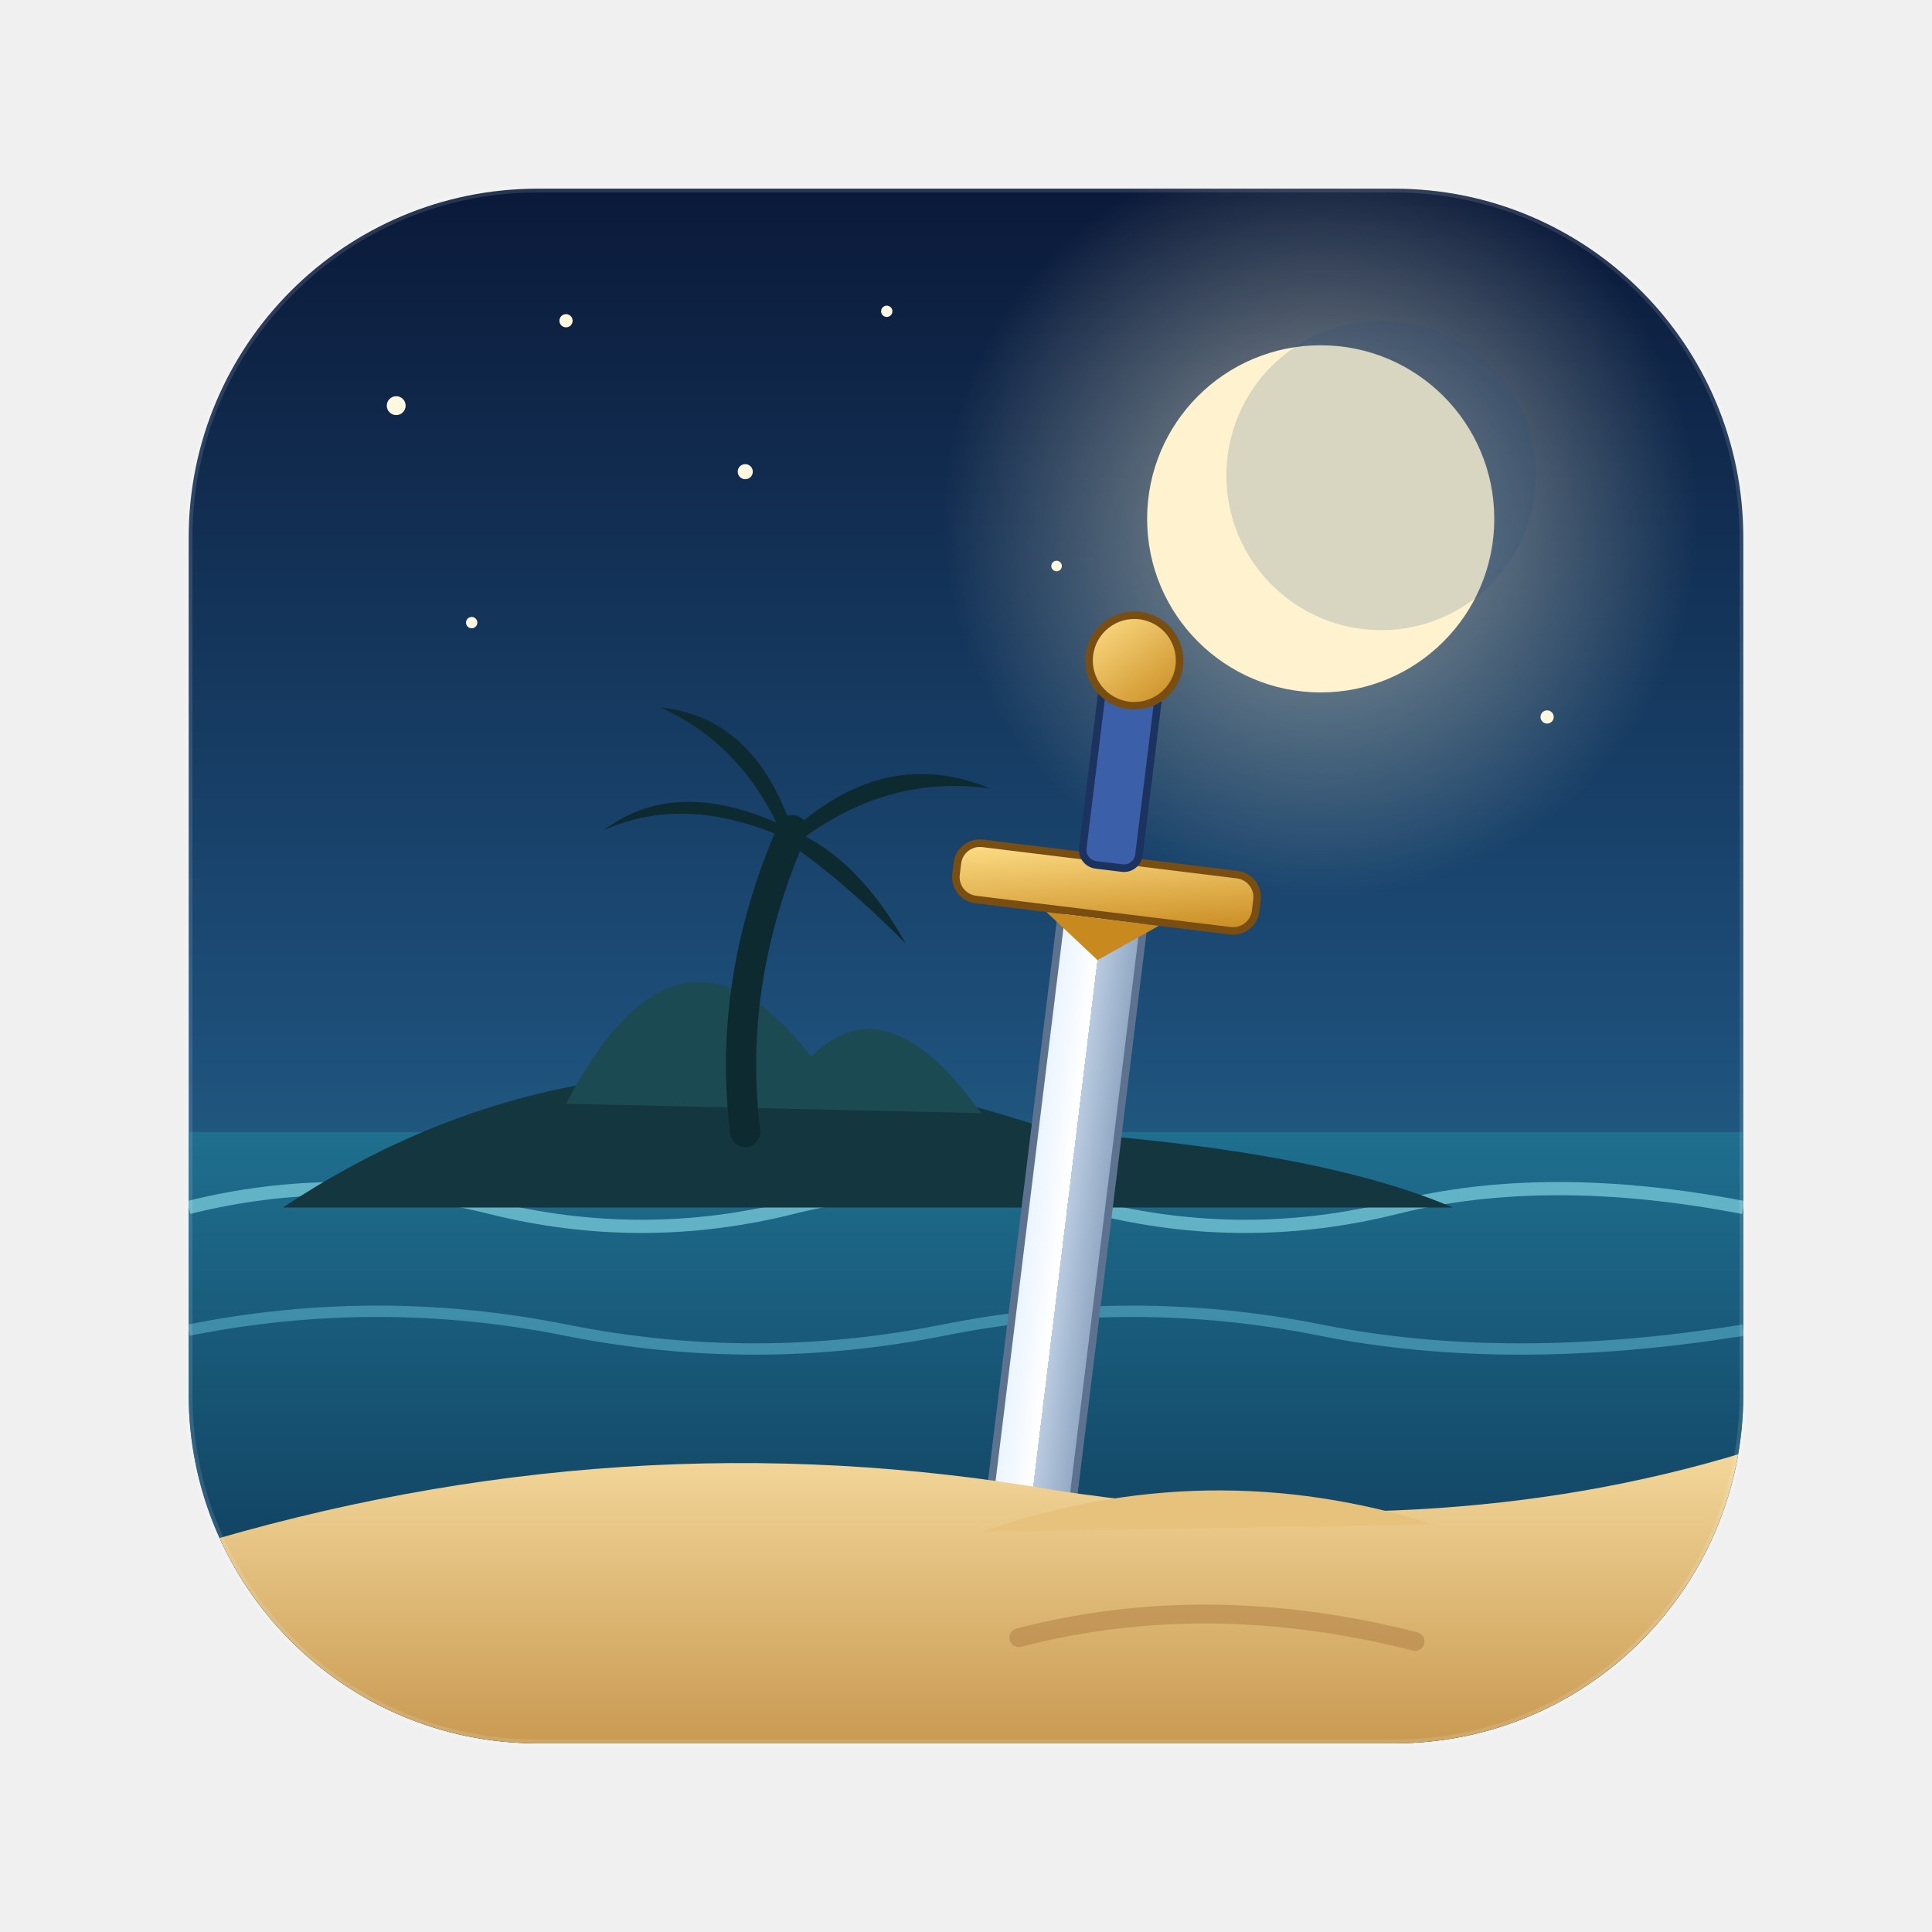
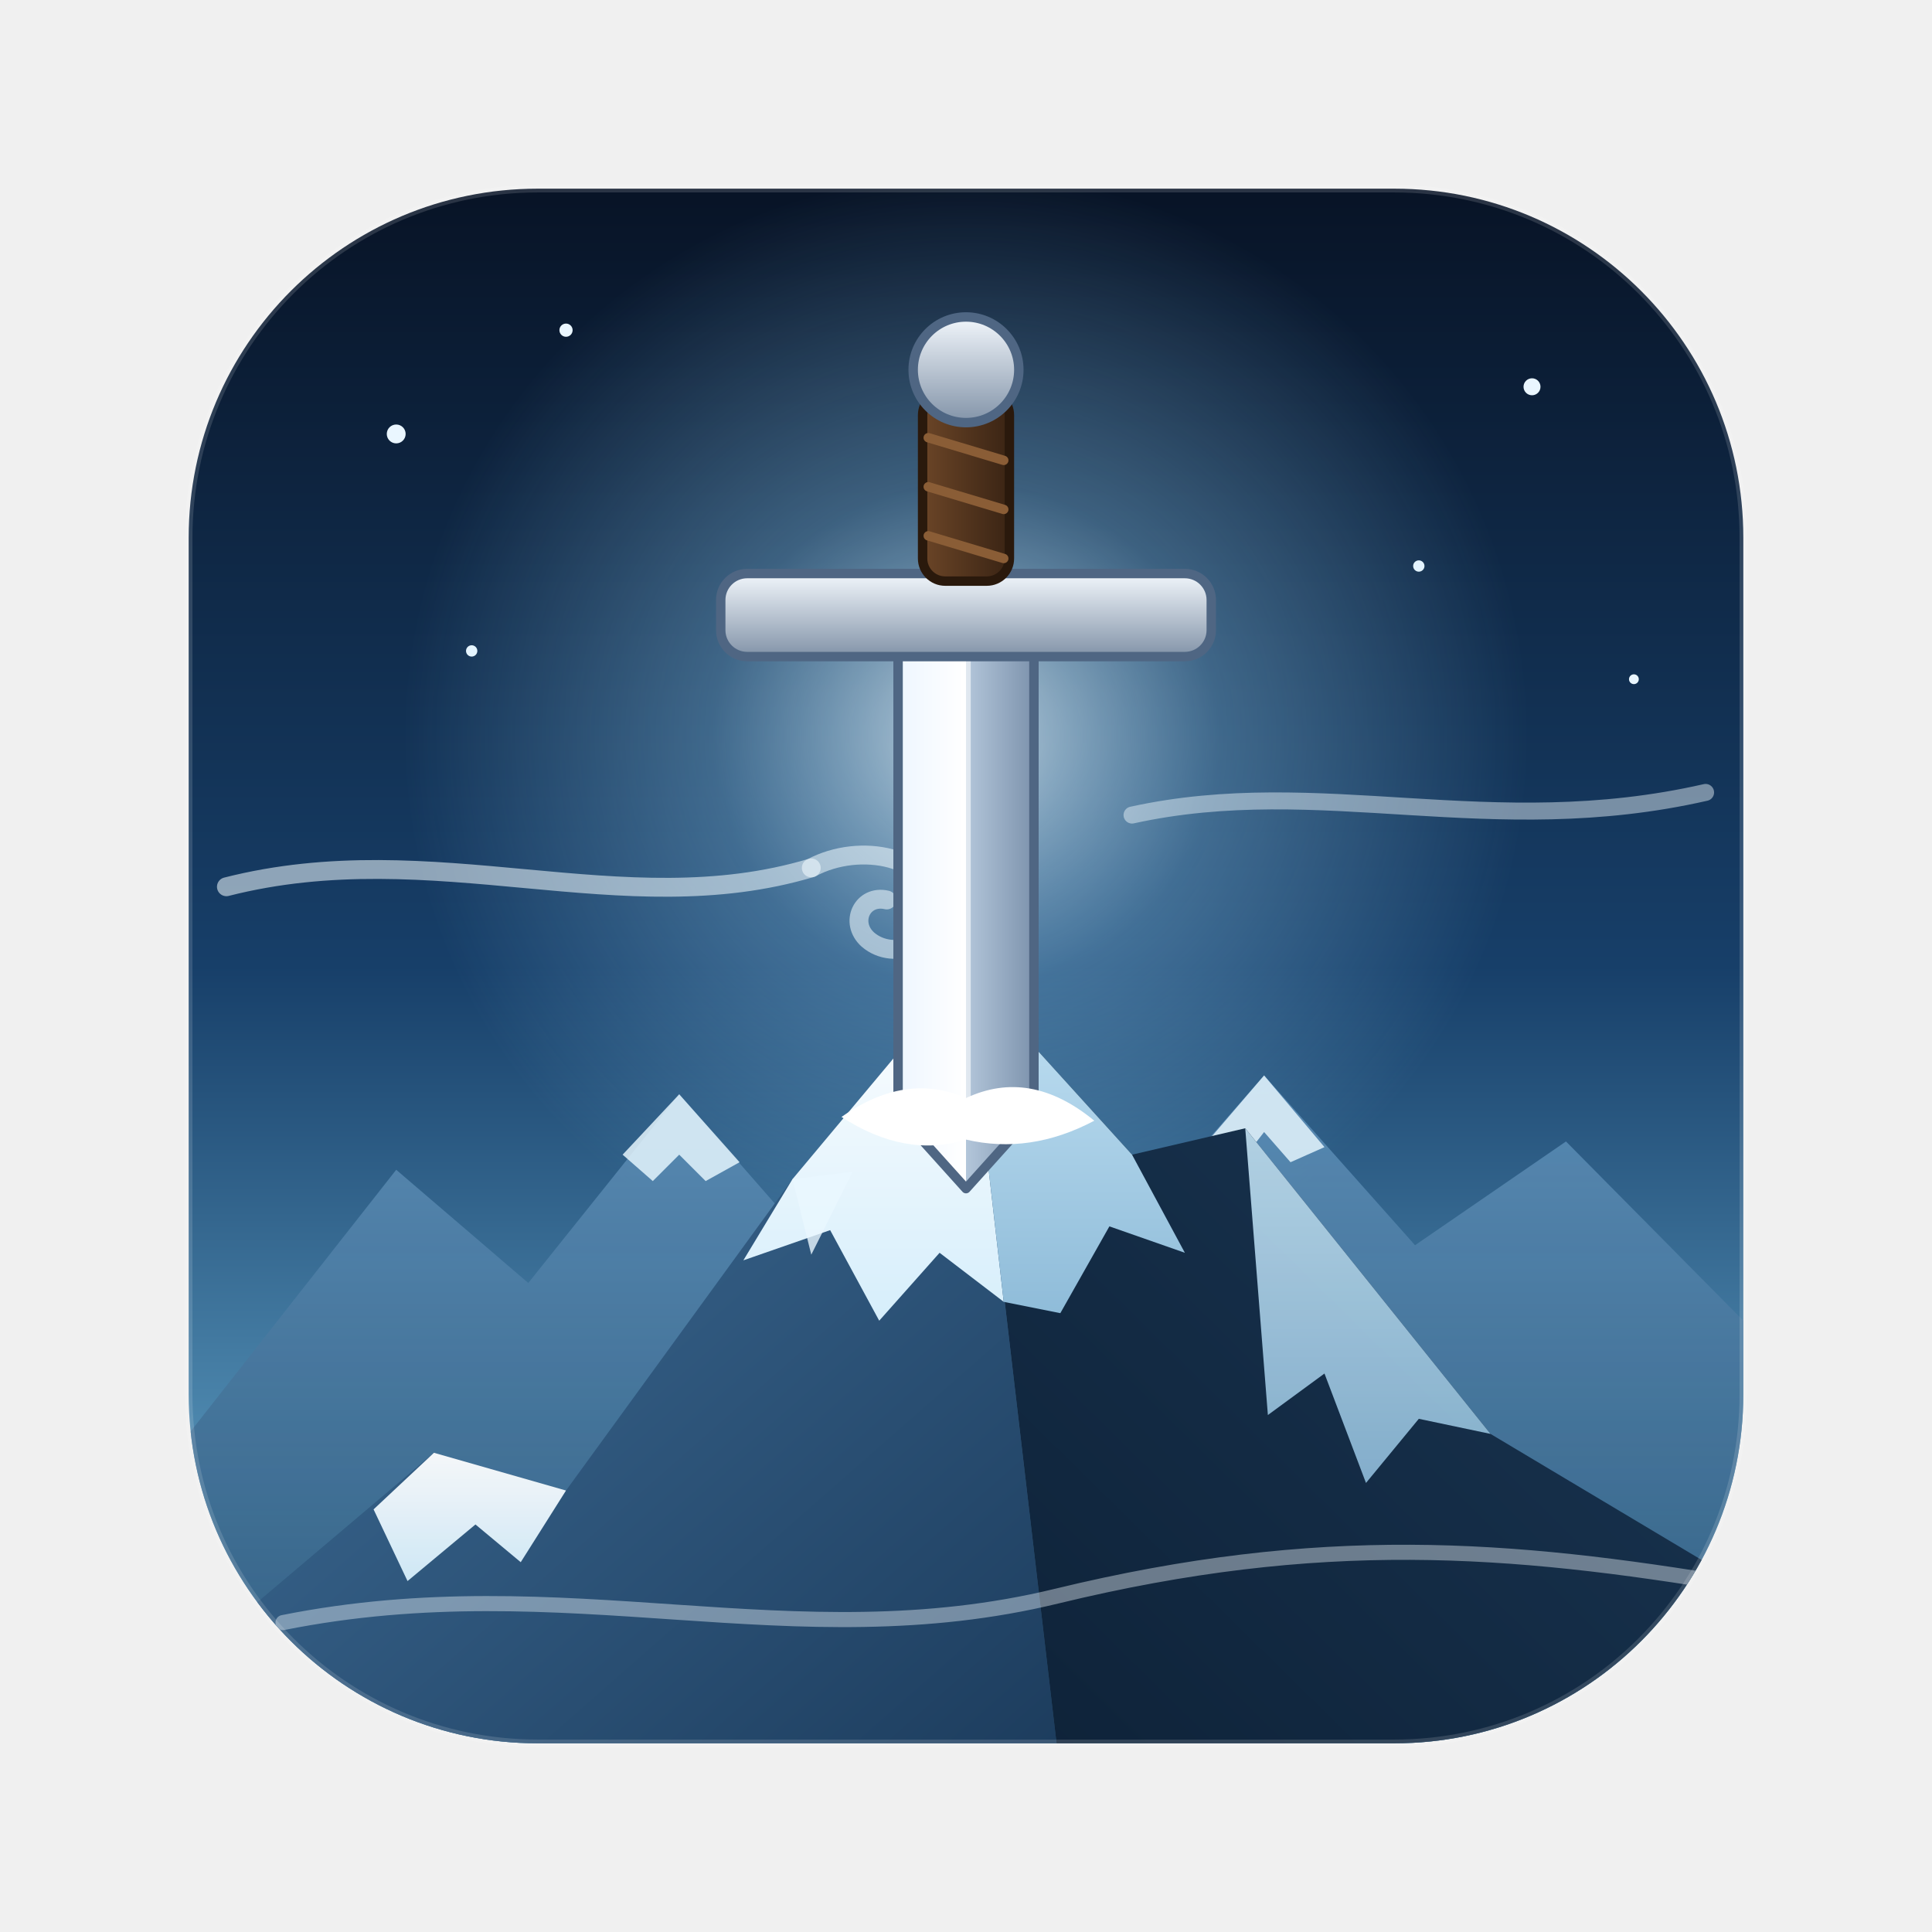
<svg xmlns="http://www.w3.org/2000/svg" width="1024" height="1024" viewBox="0 0 1024 1024">
  <defs>
    <linearGradient id="sky" x1="0" y1="0" x2="0" y2="1">
-       <stop offset="0" stop-color="#0b1a3a" />
-       <stop offset="0.55" stop-color="#1d4f7a" />
-       <stop offset="1" stop-color="#2e8c9c" />
+       <stop offset="0" stop-color="#081427" />
+       <stop offset="0.5" stop-color="#173f69" />
+       <stop offset="1" stop-color="#6fb6da" />
    </linearGradient>
-     <linearGradient id="sea" x1="0" y1="0" x2="0" y2="1">
-       <stop offset="0" stop-color="#1f6f8f" />
-       <stop offset="1" stop-color="#0c2f4f" />
+     <radialGradient id="halo" cx="0.5" cy="0.5" r="0.5">
+       <stop offset="0" stop-color="#e9f8ff" stop-opacity="0.8" />
+       <stop offset="0.45" stop-color="#9fdcff" stop-opacity="0.32" />
+       <stop offset="1" stop-color="#9fdcff" stop-opacity="0" />
+     </radialGradient>
+     <linearGradient id="far" x1="0" y1="0" x2="0" y2="1">
+       <stop offset="0" stop-color="#5d8fb8" />
+       <stop offset="1" stop-color="#2b5679" />
    </linearGradient>
-     <linearGradient id="sand" x1="0" y1="0" x2="0" y2="1">
-       <stop offset="0" stop-color="#f3d79a" />
-       <stop offset="1" stop-color="#c99a52" />
+     <linearGradient id="rockL" x1="0" y1="0" x2="1" y2="1">
+       <stop offset="0" stop-color="#4475a0" />
+       <stop offset="1" stop-color="#1d3d5e" />
+     </linearGradient>
+     <linearGradient id="rockR" x1="1" y1="0" x2="0" y2="1">
+       <stop offset="0" stop-color="#1b3856" />
+       <stop offset="1" stop-color="#0e2238" />
+     </linearGradient>
+     <linearGradient id="snowL" x1="0" y1="0" x2="0" y2="1">
+       <stop offset="0" stop-color="#ffffff" />
+       <stop offset="1" stop-color="#d6eefb" />
+     </linearGradient>
+     <linearGradient id="snowR" x1="0" y1="0" x2="0" y2="1">
+       <stop offset="0" stop-color="#c3e2f4" />
+       <stop offset="1" stop-color="#8fbcd9" />
    </linearGradient>
    <linearGradient id="blade" x1="0" y1="0" x2="1" y2="0">
-       <stop offset="0" stop-color="#e9f3ff" />
+       <stop offset="0" stop-color="#eef6ff" />
      <stop offset="0.5" stop-color="#ffffff" />
-       <stop offset="0.5" stop-color="#b9cbe0" />
-       <stop offset="1" stop-color="#8fa6c2" />
+       <stop offset="0.5" stop-color="#b3c6da" />
+       <stop offset="1" stop-color="#7d93ad" />
    </linearGradient>
-     <linearGradient id="gold" x1="0" y1="0" x2="1" y2="1">
-       <stop offset="0" stop-color="#ffe08a" />
-       <stop offset="1" stop-color="#c8891e" />
+     <linearGradient id="steel" x1="0" y1="0" x2="0" y2="1">
+       <stop offset="0" stop-color="#f1f6fb" />
+       <stop offset="1" stop-color="#8293a8" />
    </linearGradient>
-     <radialGradient id="moonglow" cx="0.5" cy="0.5" r="0.5">
-       <stop offset="0" stop-color="#fff6d8" stop-opacity="0.55" />
-       <stop offset="1" stop-color="#fff6d8" stop-opacity="0" />
-     </radialGradient>
+     <linearGradient id="grip" x1="0" y1="0" x2="1" y2="0">
+       <stop offset="0" stop-color="#6b4527" />
+       <stop offset="1" stop-color="#3a2414" />
+     </linearGradient>
    <clipPath id="sq">
      <rect x="100" y="100" width="824" height="824" rx="185" />
    </clipPath>
  </defs>
  <g clip-path="url(#sq)">
    <rect x="100" y="100" width="824" height="824" fill="url(#sky)" />
-     <g fill="#fff8e0">
-       <circle cx="210" cy="215" r="5" />
-       <circle cx="300" cy="170" r="3.5" />
-       <circle cx="395" cy="250" r="4" />
-       <circle cx="250" cy="330" r="3" />
-       <circle cx="470" cy="165" r="3" />
-       <circle cx="820" cy="380" r="3.5" />
-       <circle cx="560" cy="300" r="2.8" />
+     <g fill="#eaf6ff">
+       <circle cx="210" cy="230" r="5" />
+       <circle cx="300" cy="175" r="3.5" />
+       <circle cx="812" cy="205" r="4.5" />
+       <circle cx="752" cy="300" r="3" />
+       <circle cx="250" cy="345" r="3" />
+       <circle cx="866" cy="360" r="2.6" />
    </g>
-     <circle cx="700" cy="275" r="200" fill="url(#moonglow)" />
-     <circle cx="700" cy="275" r="92" fill="#fff3cf" />
-     <circle cx="732" cy="252" r="82" fill="#25507c" opacity="0.18" />
-     <rect x="100" y="600" width="824" height="324" fill="url(#sea)" />
-     <path d="M100 640 Q180 620 260 640 T420 640 T580 640 T740 640 T924 640" stroke="#7fd3e0" stroke-width="7" fill="none" opacity="0.7" />
-     <path d="M100 705 Q200 685 300 705 T500 705 T700 705 T924 705" stroke="#5fb8cf" stroke-width="6" fill="none" opacity="0.55" />
-     <path d="M150 640 Q330 520 560 600 Q700 610 770 640 Z" fill="#14363f" />
-     <path d="M300 585 Q360 470 430 560 Q470 520 520 590 Z" fill="#1b4a52" />
-     <path d="M395 600 Q385 520 420 440" stroke="#0e2a31" stroke-width="16" fill="none" stroke-linecap="round" />
-     <g fill="#0e2a31">
-       <path d="M420 440 Q360 410 320 440 Q365 420 420 446 Z" />
-       <path d="M420 440 Q470 395 525 418 Q470 410 422 447 Z" />
-       <path d="M420 440 Q400 380 350 375 Q395 395 416 446 Z" />
-       <path d="M420 440 Q455 455 480 500 Q445 465 418 447 Z" />
+     <circle cx="512" cy="390" r="300" fill="url(#halo)" />
+     <path d="M100 760 L210 620 L280 680 L360 580 L430 660 L512 700 L600 650 L670 570 L750 660 L830 605 L924 700 L924 924 L100 924 Z" fill="url(#far)" opacity="0.9" />
+     <path d="M330 612 L360 580 L392 616 L374 626 L360 612 L346 626 Z M640 605 L670 570 L702 608 L684 616 L670 600 L656 618 Z" fill="#e4f4fd" opacity="0.85" />
+     <path d="M100 924 L100 880 L230 770 L300 790 L420 625 L512 515 L560 924 Z" fill="url(#rockL)" />
+     <path d="M512 515 L600 612 L660 598 L790 760 L924 840 L924 924 L560 924 Z" fill="url(#rockR)" />
+     <path d="M512 515 L420 625 L394 668 L440 652 L466 700 L498 664 L532 690 Z" fill="url(#snowL)" />
+     <path d="M512 515 L600 612 L628 664 L588 650 L562 696 L532 690 Z" fill="url(#snowR)" />
+     <path d="M230 770 L300 790 L276 828 L252 808 L216 838 L198 800 Z" fill="url(#snowL)" opacity="0.95" />
+     <path d="M660 598 L790 760 L752 752 L724 786 L702 728 L672 750 Z" fill="url(#snowR)" opacity="0.9" />
+     <path d="M512 515 L470 595 L512 587 Z" fill="#ffffff" />
+     <path d="M512 515 L512 587 L556 599 Z" fill="#d7ecf8" />
+     <path d="M420 625 L452 621 L430 665 Z" fill="#eaf7ff" opacity="0.8" />
+     <g fill="none" stroke="#f2fbff" stroke-linecap="round">
+       <path d="M120 470 C 230 442, 330 490, 430 460" stroke-width="10" opacity="0.55" />
+       <path d="M430 460 c 26 -14 64 -6 66 20 c 2 20 -22 30 -36 18 c -10 -9 -3 -24 10 -21" stroke-width="10" opacity="0.55" />
+       <path d="M600 432 C 700 410, 790 446, 904 420" stroke-width="9" opacity="0.45" />
    </g>
-     <g transform="translate(600 360) rotate(7)">
-       <path d="M-22 120 L22 120 L22 470 L0 520 L-22 470 Z" fill="url(#blade)" stroke="#5c728e" stroke-width="4" />
-       <rect x="-80" y="96" width="160" height="30" rx="12" fill="url(#gold)" stroke="#7a4d10" stroke-width="4" />
-       <rect x="-15" y="0" width="30" height="100" rx="8" fill="#3b5fa8" stroke="#1d335f" stroke-width="4" />
-       <circle cx="0" cy="-10" r="24" fill="url(#gold)" stroke="#7a4d10" stroke-width="4" />
-       <path d="M-30 128 L0 150 L30 128" fill="#c8891e" />
+     <g>
+       <path d="M476 340 L548 340 L548 590 L512 630 L476 590 Z" fill="url(#blade)" stroke="#4f6683" stroke-width="5" stroke-linejoin="round" />
+       <path d="M512 350 L512 586" stroke="#ffffff" stroke-width="5" opacity="0.6" />
+       <rect x="382" y="304" width="260" height="44" rx="14" fill="url(#steel)" stroke="#4f6683" stroke-width="5" />
+       <rect x="489" y="208" width="46" height="100" rx="12" fill="url(#grip)" stroke="#2a190c" stroke-width="5" />
+       <path d="M492 232 L532 244 M492 258 L532 270 M492 284 L532 296" stroke="#8a5d36" stroke-width="5" stroke-linecap="round" />
+       <circle cx="512" cy="196" r="28" fill="url(#steel)" stroke="#4f6683" stroke-width="5" />
    </g>
-     <path d="M100 924 L100 820 Q330 750 560 790 Q760 820 924 770 L924 924 Z" fill="url(#sand)" />
-     <path d="M520 812 Q640 770 760 808" fill="#e6c27d" />
-     <path d="M540 868 Q640 842 750 870" stroke="#b5864a" stroke-width="10" fill="none" opacity="0.6" stroke-linecap="round" />
+     <path d="M446 592 Q480 568 512 582 Q546 566 580 594 Q546 612 512 604 Q480 614 446 592 Z" fill="#ffffff" />
+     <path d="M150 860 C 300 830, 420 880, 560 846 S 800 820, 920 840" fill="none" stroke="#f2fbff" stroke-width="8" stroke-linecap="round" opacity="0.4" />
  </g>
-   <rect x="100" y="100" width="824" height="824" rx="185" fill="none" stroke="#ffffff" stroke-opacity="0.12" stroke-width="4" />
+   <rect x="100" y="100" width="824" height="824" rx="185" fill="none" stroke="#ffffff" stroke-opacity="0.14" stroke-width="4" />
</svg>
